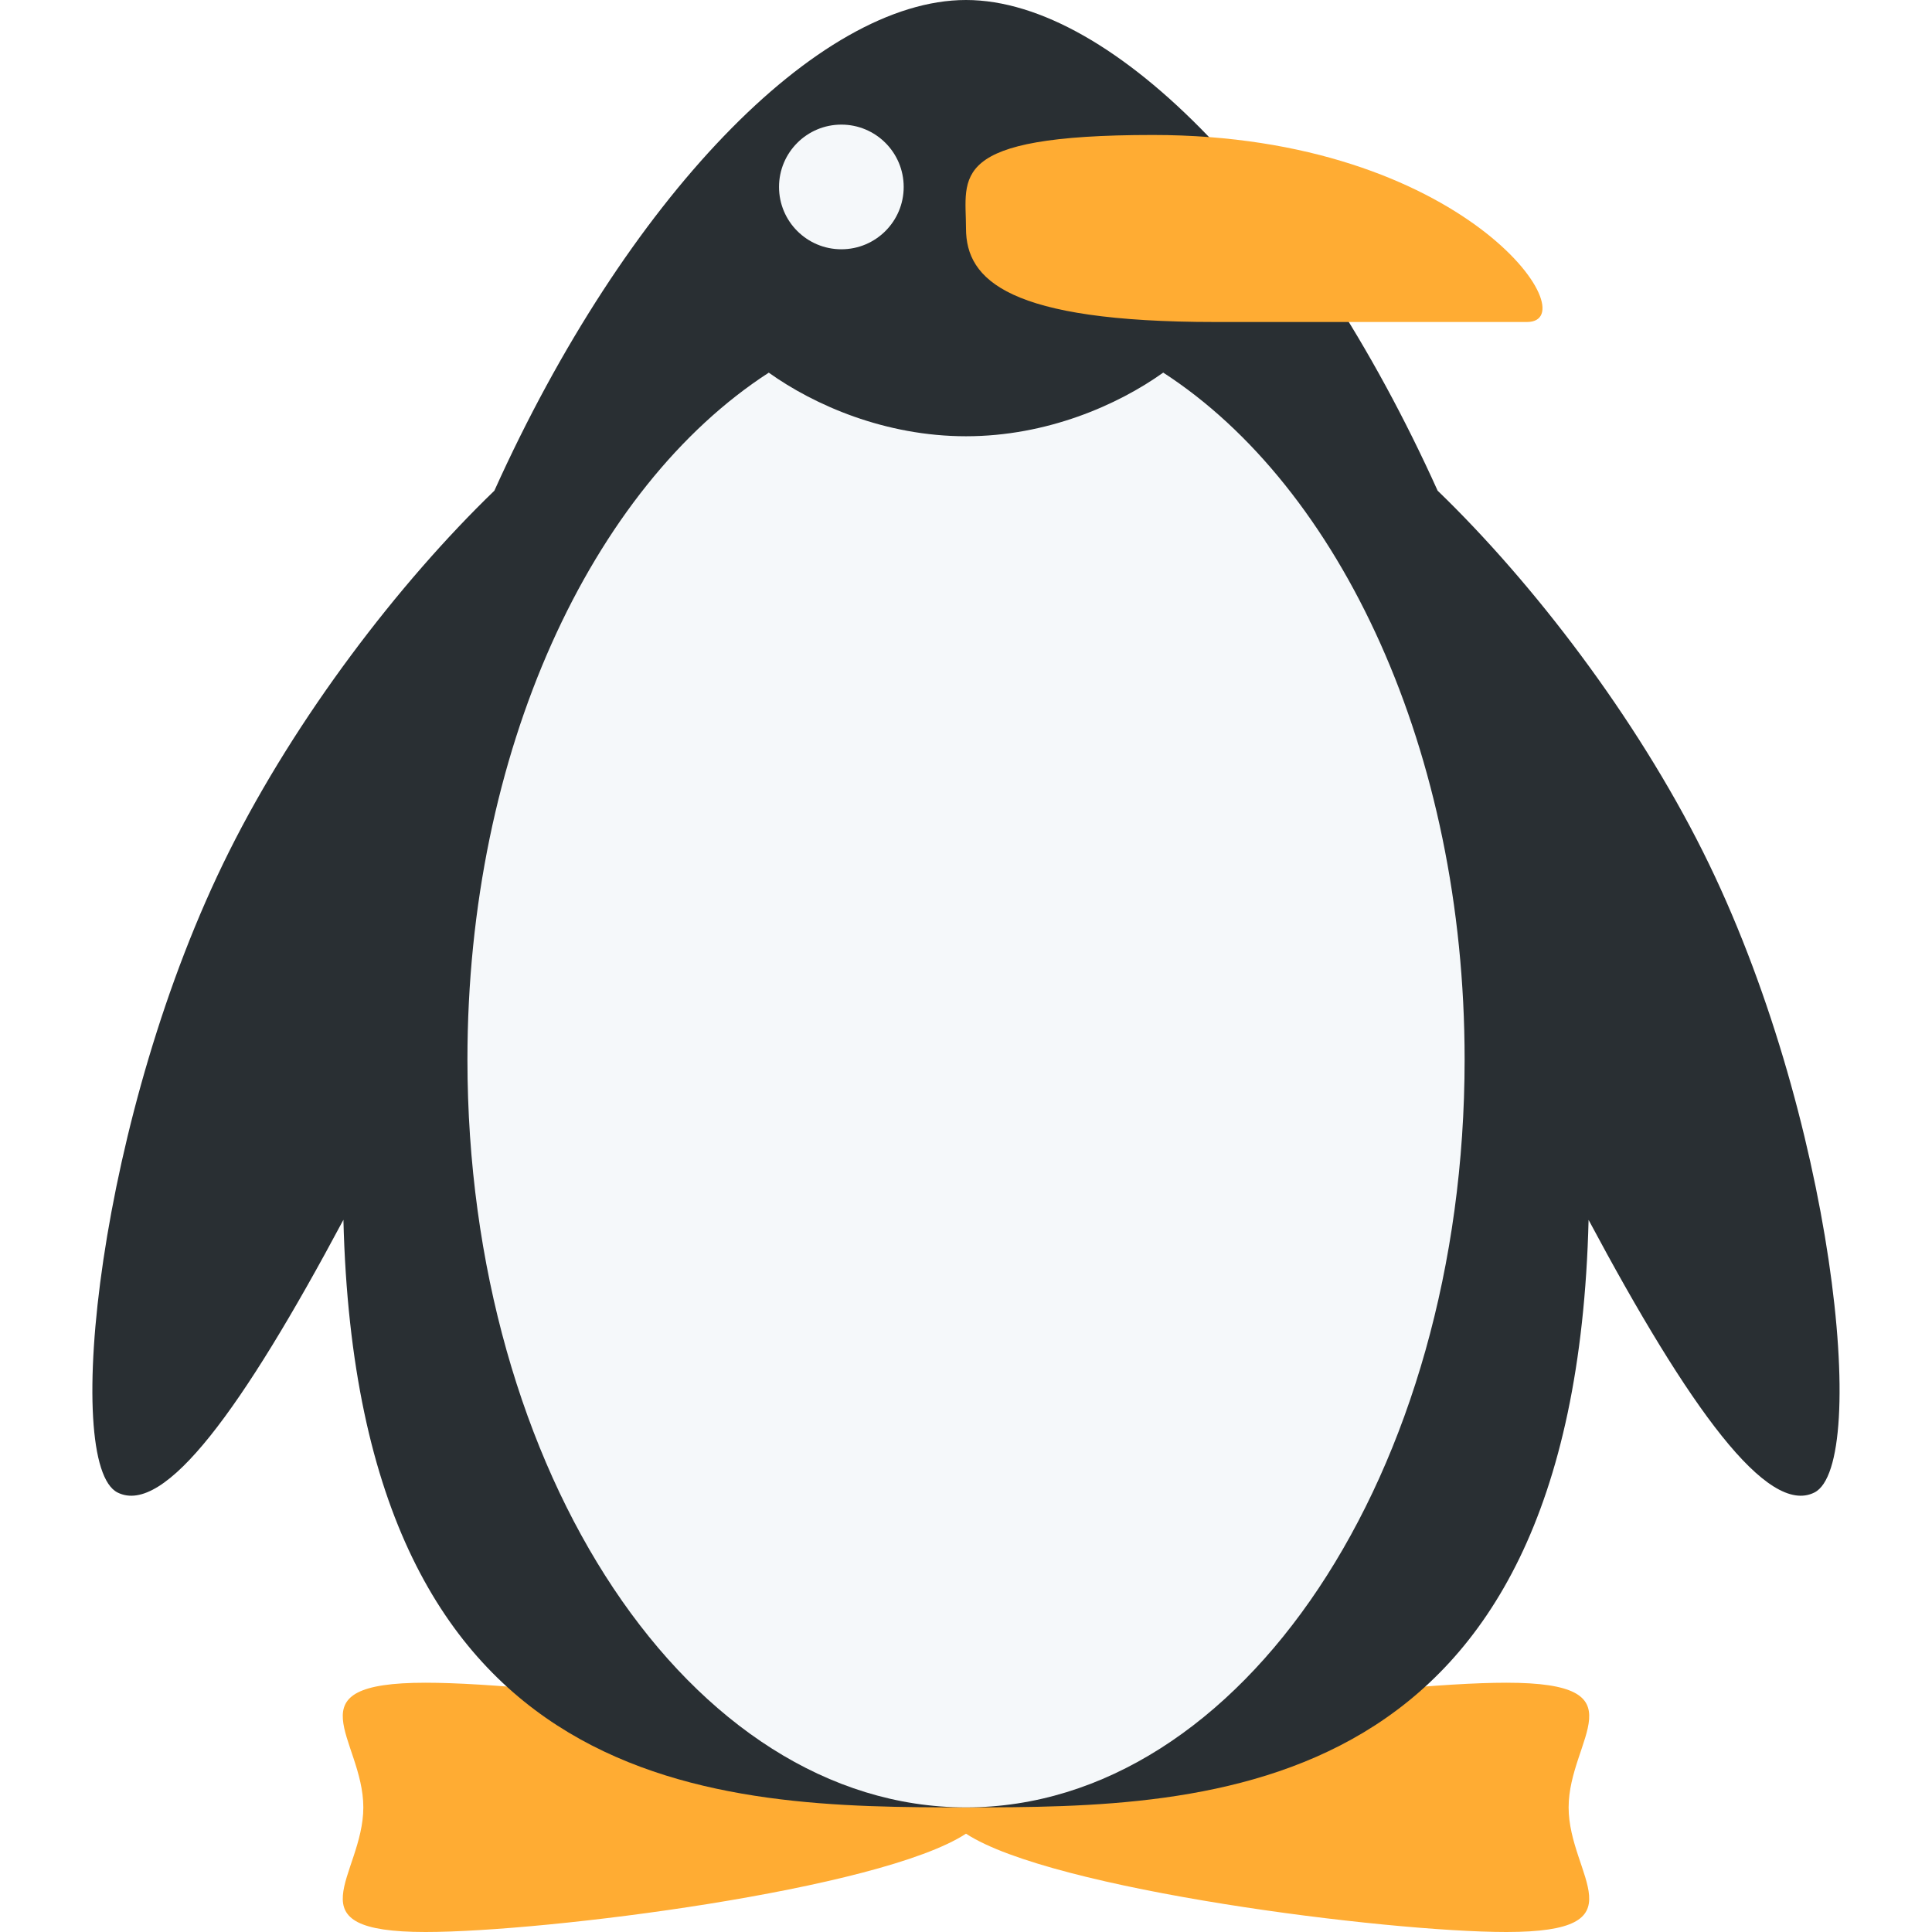
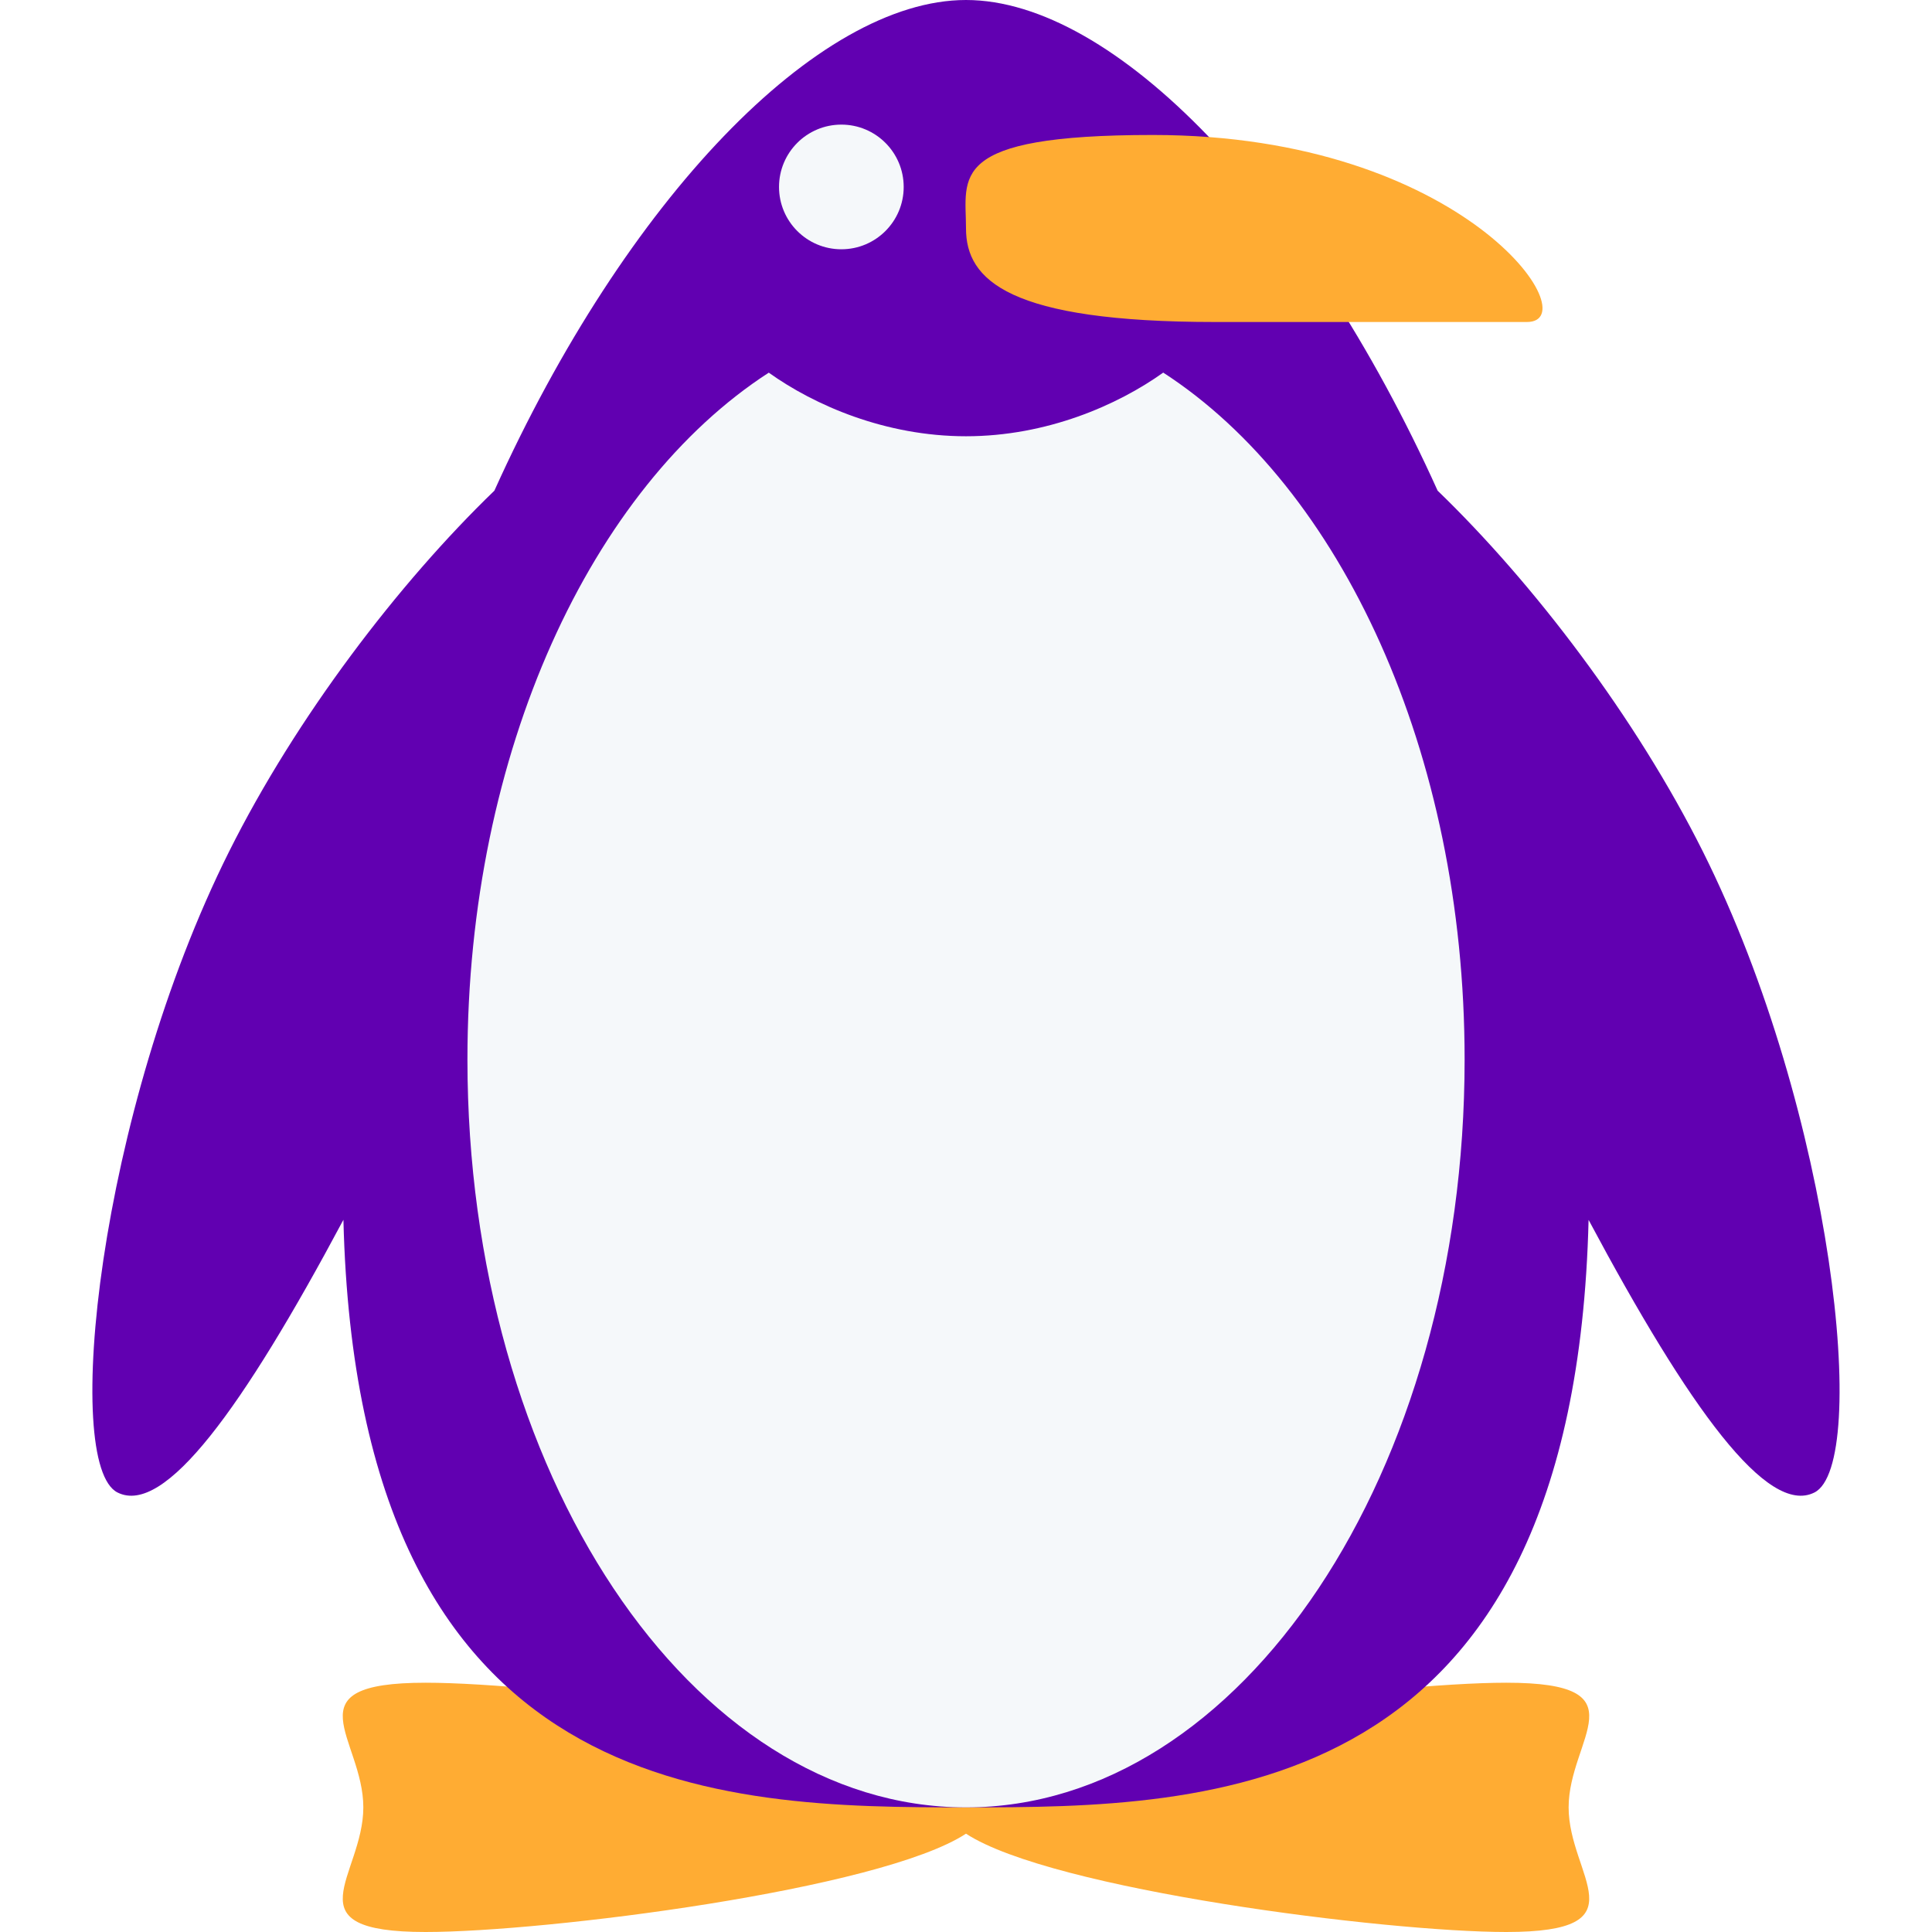
<svg xmlns="http://www.w3.org/2000/svg" width="800px" height="800px" viewBox="0 0 36 36" aria-hidden="true" role="img" class="iconify iconify--twemoji" preserveAspectRatio="xMidYMid meet">
  <path fill="#FFAC33" d="M28.068 31.355c-2.229 0-8.468.785-10.068 1.832c-1.601-1.047-7.84-1.832-10.069-1.832c-2.564 0-1.161 1.039-1.161 2.322C6.77 34.96 5.367 36 7.931 36c2.229 0 8.468-.785 10.069-1.832C19.601 35.215 25.84 36 28.068 36c2.565 0 1.161-1.04 1.161-2.322c0-1.283 1.405-2.323-1.161-2.323z" />
-   <path fill="#292F33" d="M31.73 15.866c-1.25-2.499-3.152-4.995-4.942-6.723C24.337 3.711 20.759 0 18 0s-6.337 3.71-8.788 9.143c-1.791 1.729-3.693 4.224-4.943 6.724c-2.438 4.876-3.116 11.426-2.078 11.944c.873.437 2.324-1.552 4.208-5.082C6.667 33.604 13.446 33.678 18 33.678c4.553 0 11.333-.073 11.601-10.947c1.884 3.528 3.335 5.517 4.207 5.08c1.038-.519.361-7.069-2.078-11.945z" />
+   <path fill="#6100b1" d="M31.73 15.866c-1.25-2.499-3.152-4.995-4.942-6.723C24.337 3.711 20.759 0 18 0s-6.337 3.71-8.788 9.143c-1.791 1.729-3.693 4.224-4.943 6.724c-2.438 4.876-3.116 11.426-2.078 11.944c.873.437 2.324-1.552 4.208-5.082C6.667 33.604 13.446 33.678 18 33.678c4.553 0 11.333-.073 11.601-10.947c1.884 3.528 3.335 5.517 4.207 5.08c1.038-.519.361-7.069-2.078-11.945z" />
  <path fill="#F5F8FA" d="M21.675 6.943c-.85.607-2.172 1.186-3.675 1.186s-2.825-.578-3.675-1.185c-3.302 2.137-5.615 7.06-5.615 12.798c0 7.695 4.159 13.936 9.29 13.936c5.132 0 9.291-6.24 9.291-13.936c0-5.738-2.313-10.662-5.616-12.799z" />
  <path fill="#FFAC33" d="M28.452 6h-5.808C18.797 6 18 5.22 18 4.257c0-.962-.364-1.742 3.483-1.742C27.291 2.516 29.613 6 28.452 6z" />
  <path fill="#F5F8FA" d="M16.839 3.483a1.161 1.161 0 1 1-2.323.001a1.161 1.161 0 0 1 2.323-.001z" />
</svg>
